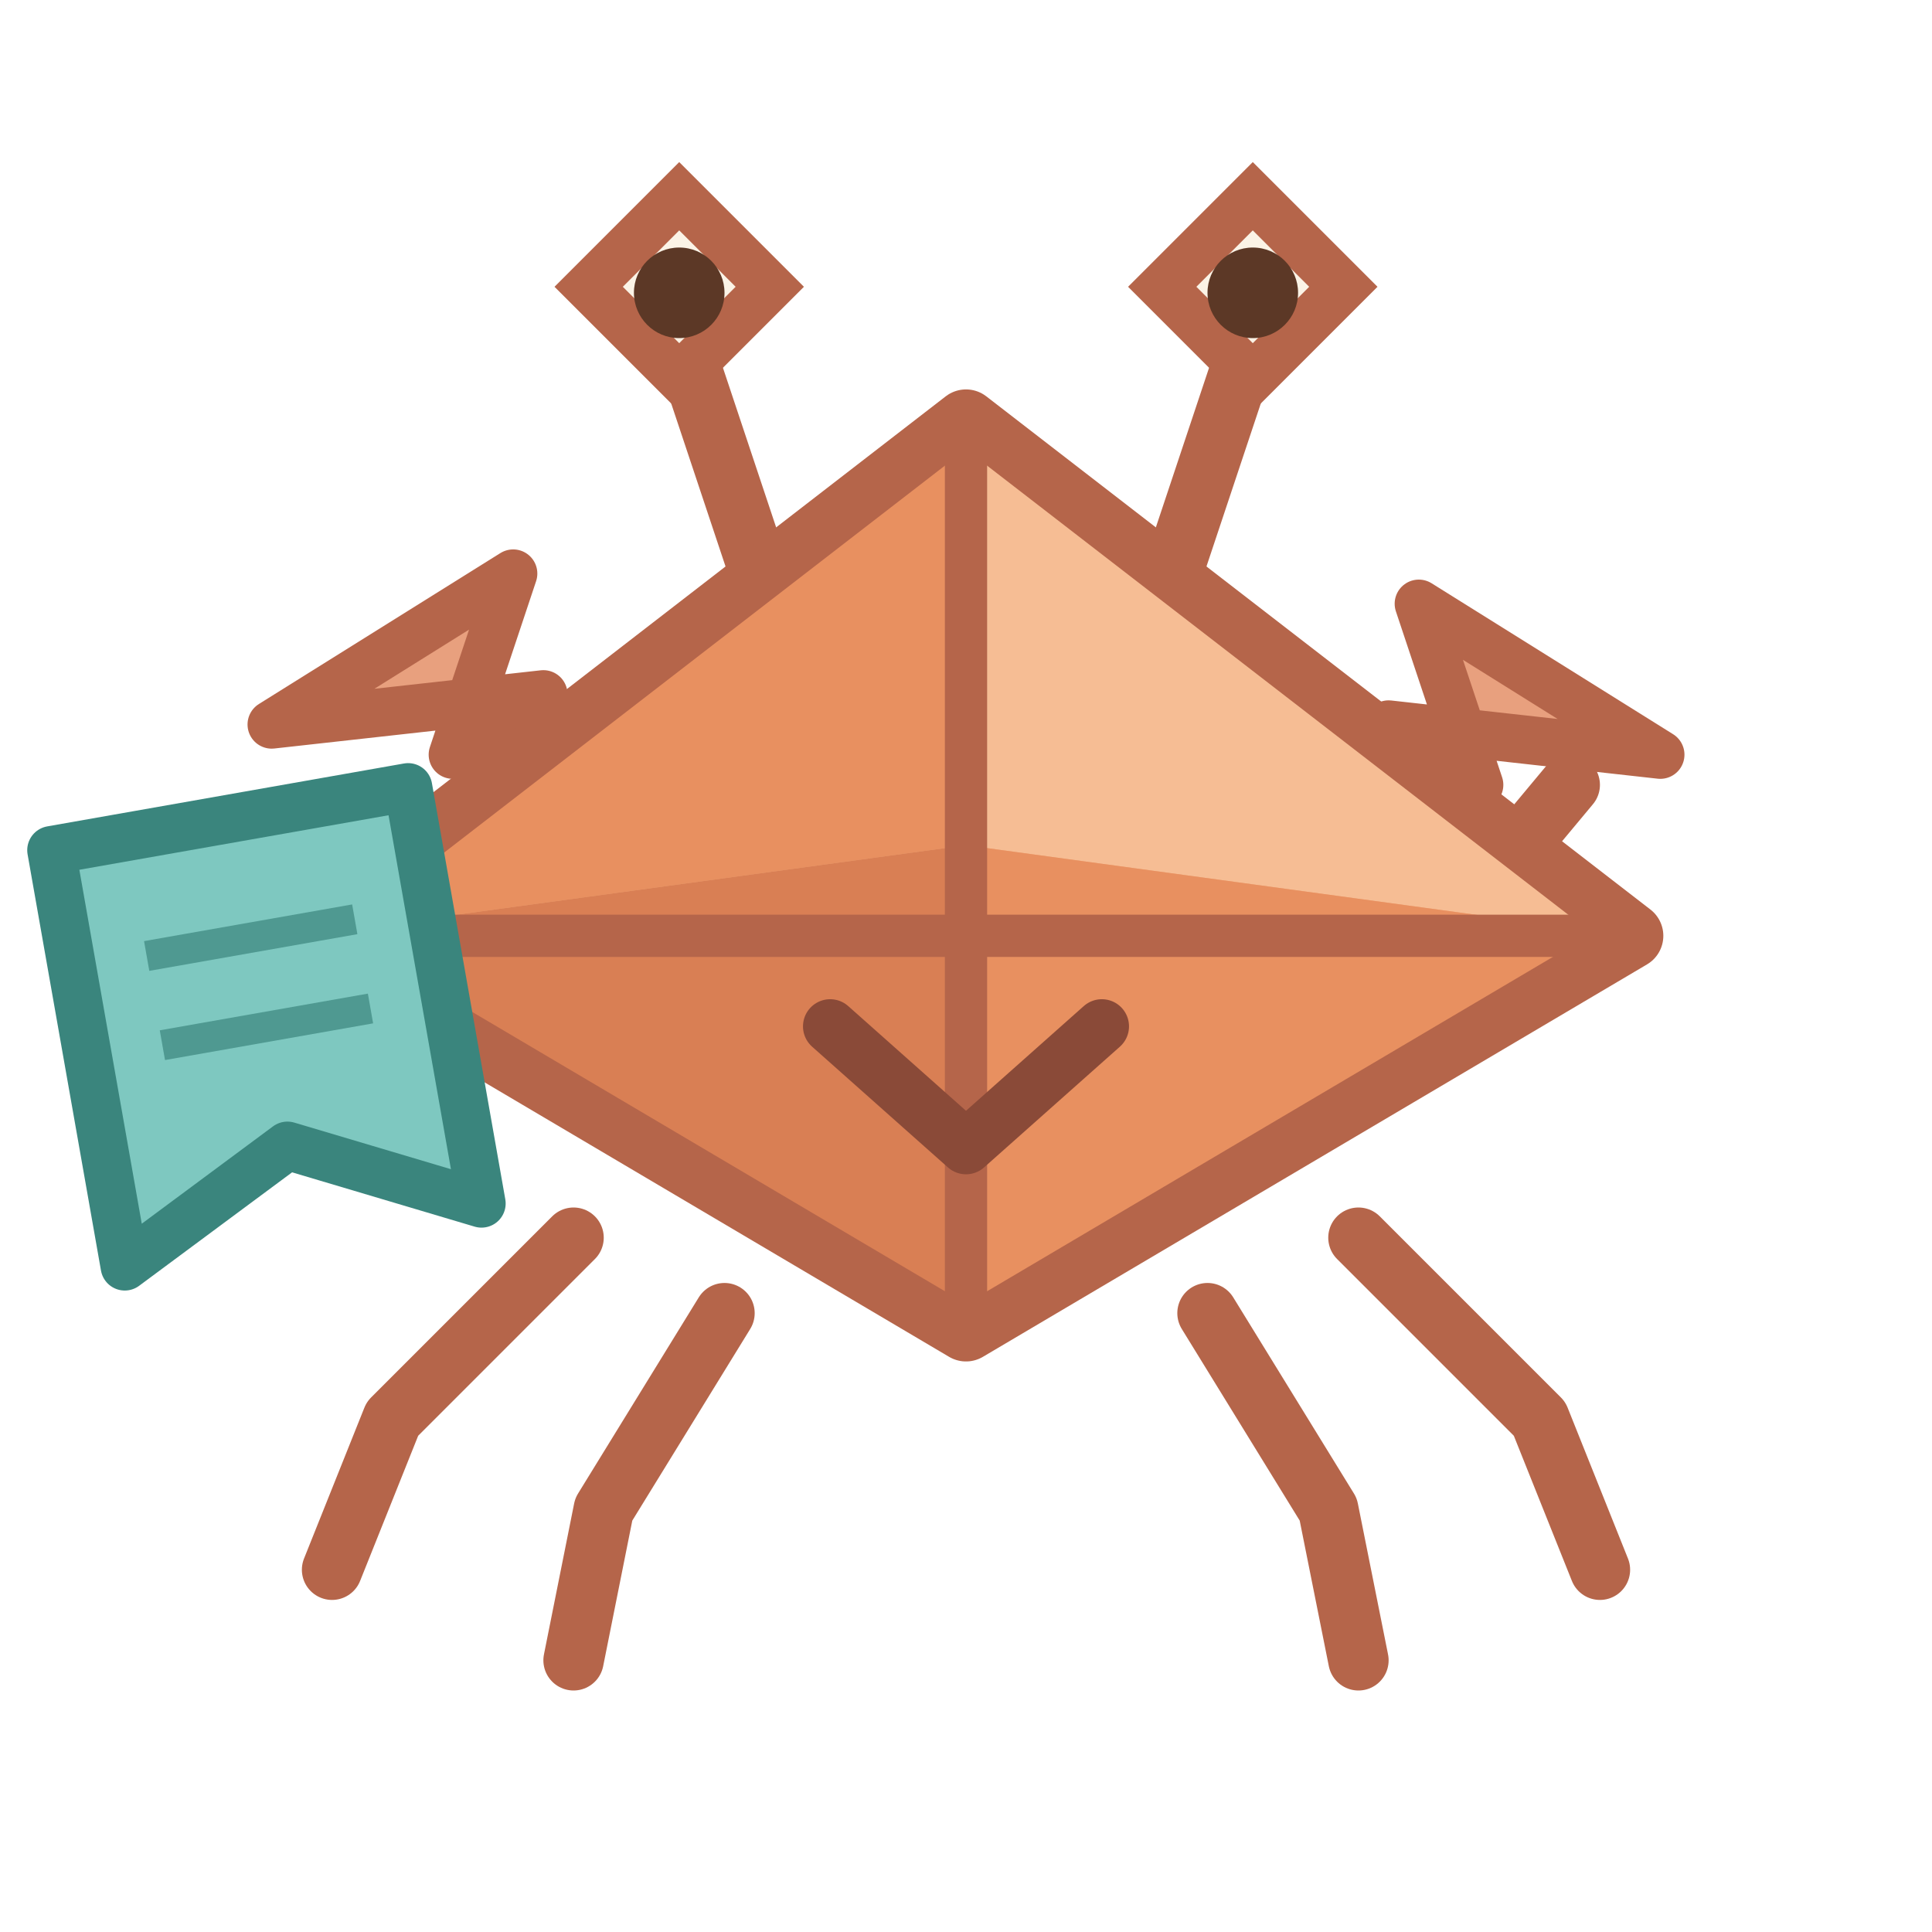
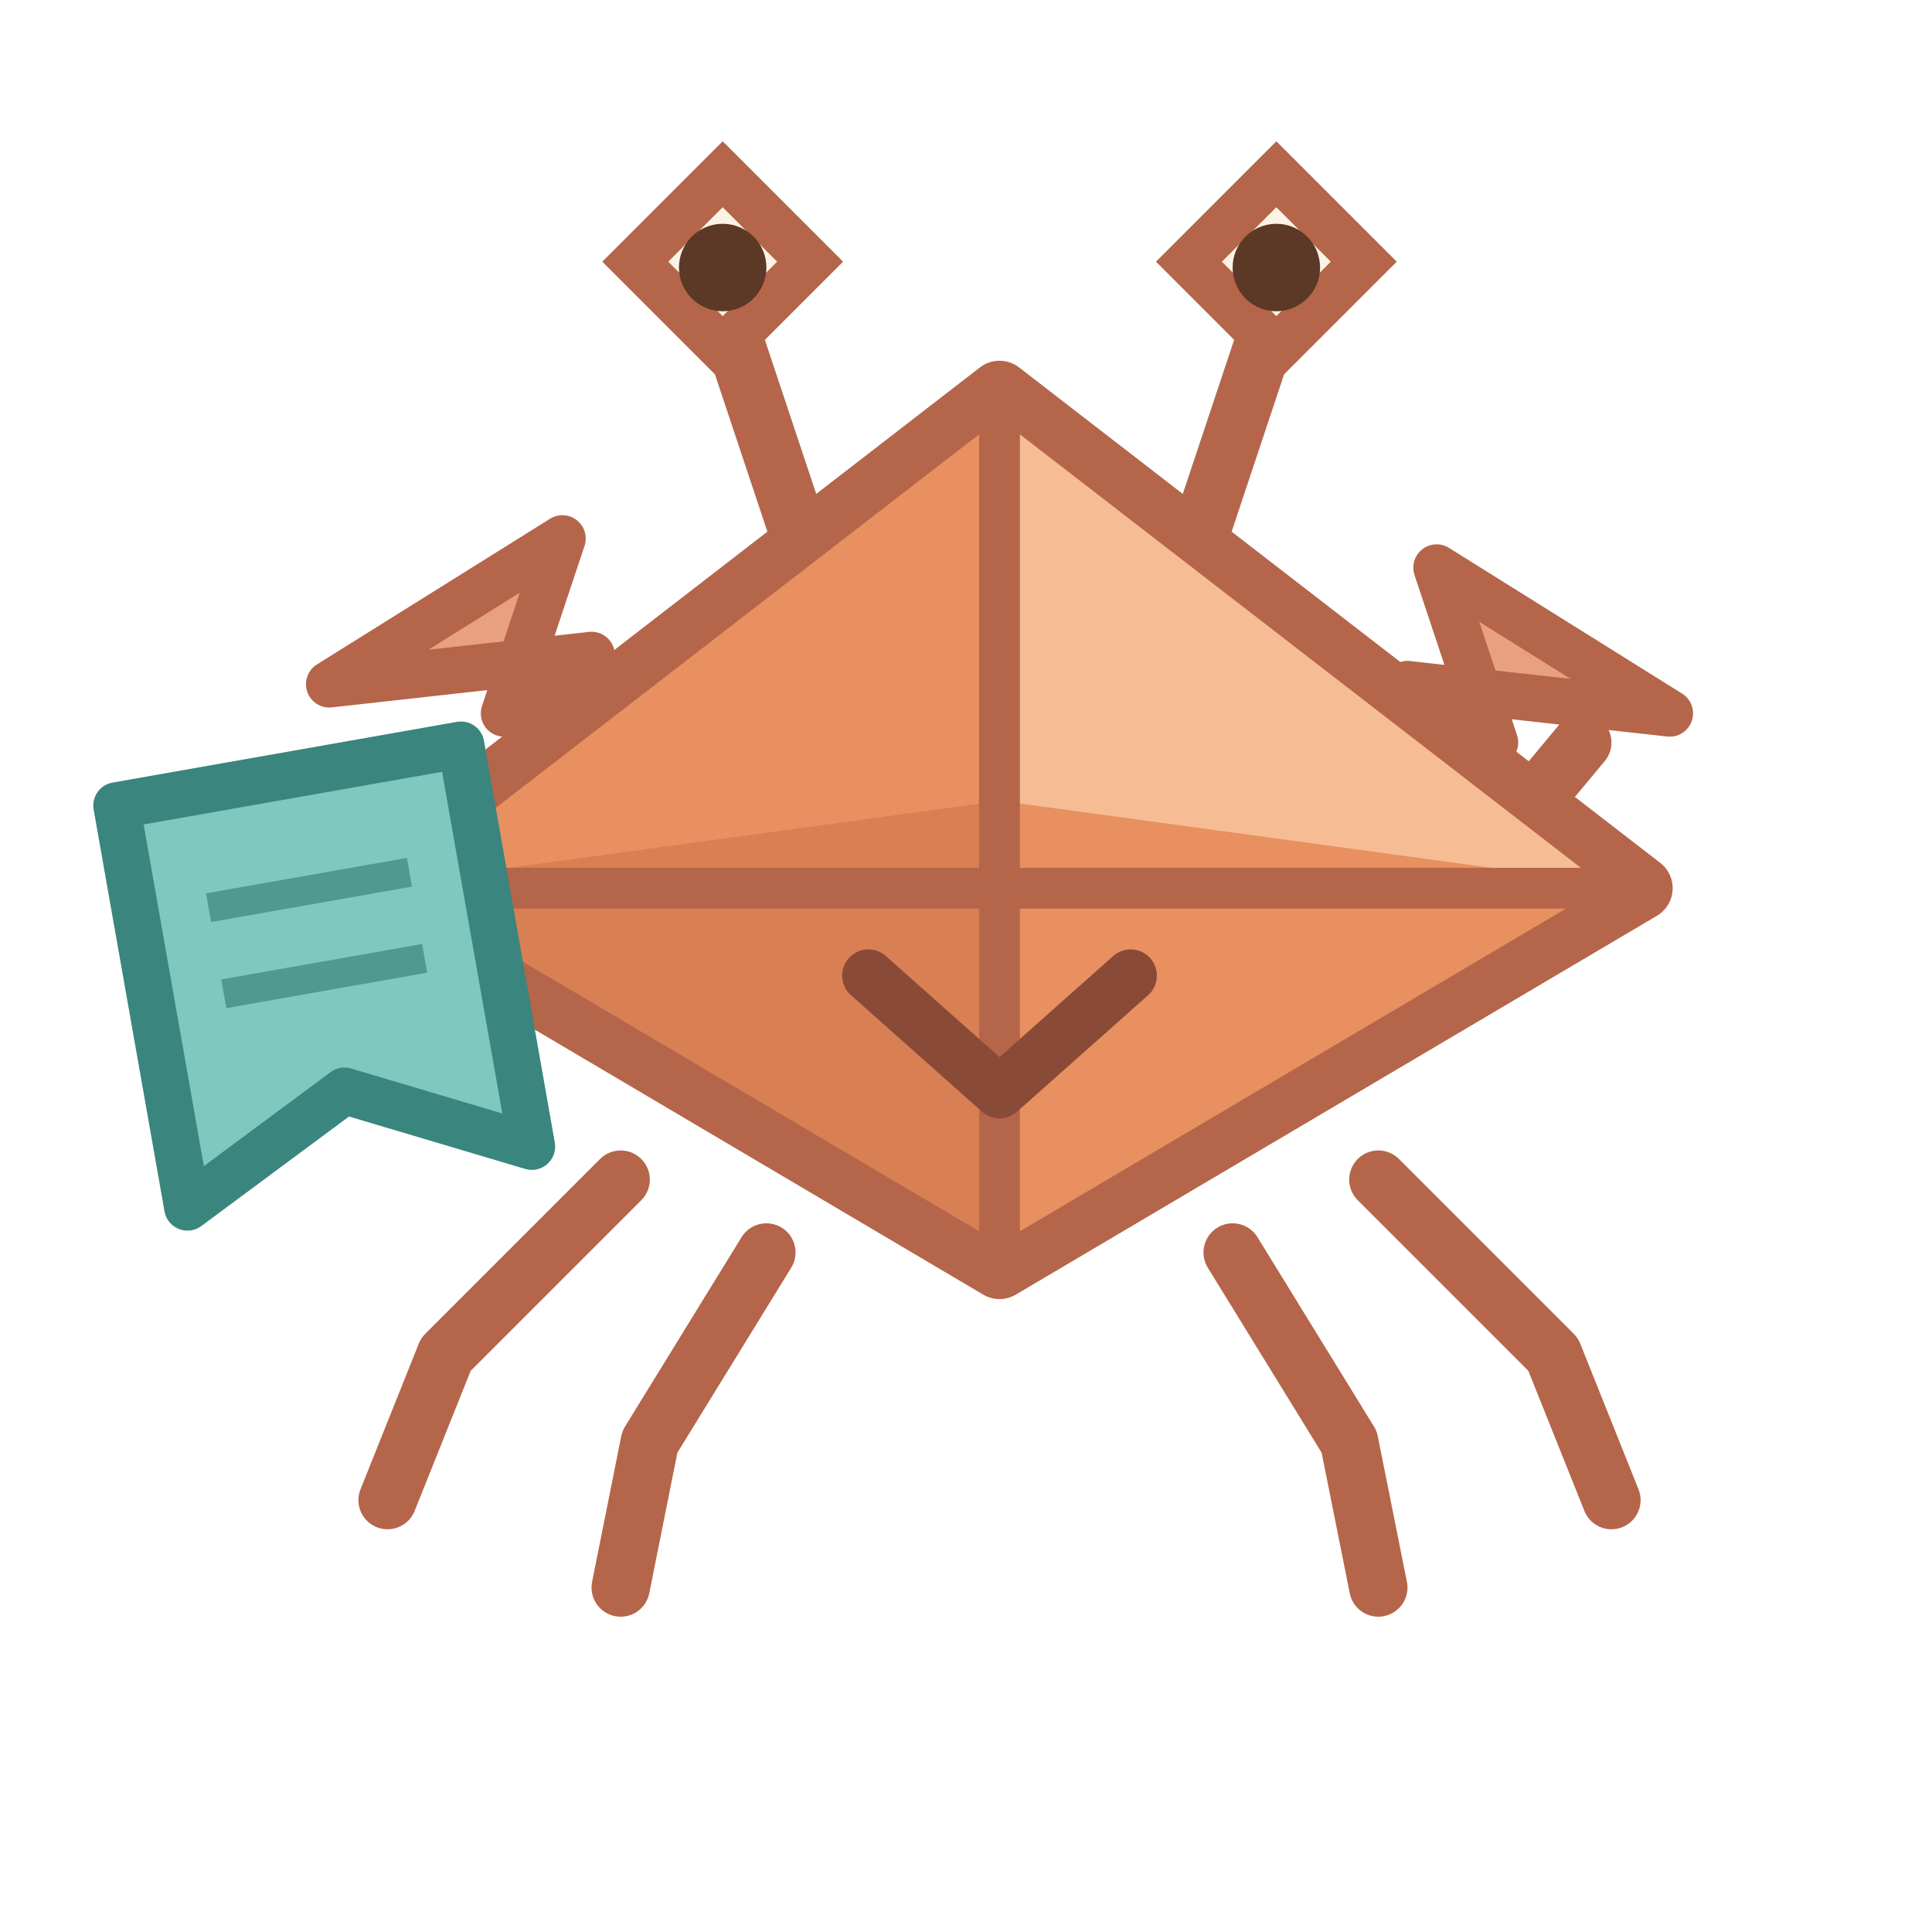
- <svg xmlns="http://www.w3.org/2000/svg" viewBox="0 0 64 64">
+ <svg xmlns="http://www.w3.org/2000/svg" viewBox="-2.3 0.52 66.3 66.3">
  <g fill="none" stroke="#b5654a" stroke-width="2" stroke-linecap="round" stroke-linejoin="round">
    <path d="M19 41 L13 47 L11 52" />
    <path d="M24 43.5 L20 50 L19 55" />
    <path d="M45 41 L51 47 L53 52" />
    <path d="M40 43.5 L44 50 L45 55" />
    <path d="M17 32 L12 27" />
    <path d="M47 32 L52 26" />
    <path d="M25 18.5 L23 12.5" />
    <path d="M39 18.5 L41 12.5" />
  </g>
  <path d="M19.5 9.5 L22.5 6.5 L25.5 9.5 L22.5 12.5 Z" fill="#fbf3e6" stroke="#b5654a" stroke-width="1.6" />
  <path d="M38.5 9.5 L41.5 6.5 L44.5 9.5 L41.5 12.5 Z" fill="#fbf3e6" stroke="#b5654a" stroke-width="1.6" />
  <circle cx="22.5" cy="9.7" r="1.5" fill="#5c3826" />
  <circle cx="41.5" cy="9.7" r="1.5" fill="#5c3826" />
  <path d="M9 24 L17 19 L15 25 L18 23 Z" fill="#e8a07e" stroke="#b5654a" stroke-width="1.6" stroke-linejoin="round" />
  <path d="M55 25 L47 20 L49 26 L46 24 Z" fill="#e8a07e" stroke="#b5654a" stroke-width="1.6" stroke-linejoin="round" />
  <path d="M10 31 L32 14 L54 31 L32 44 Z" fill="#f0a878" stroke="#b5654a" stroke-width="2.2" stroke-linejoin="round" />
  <path d="M10 31 L32 14 L32 28 Z" fill="#e89060" />
  <path d="M54 31 L32 14 L32 28 Z" fill="#f6bd94" />
  <path d="M10 31 L32 28 L32 44 Z" fill="#d97f54" />
  <path d="M54 31 L32 28 L32 44 Z" fill="#e89060" />
  <g fill="none" stroke="#b5654a" stroke-width="1.4" stroke-linejoin="round">
    <path d="M10 31 L32 14 L54 31 L32 44 Z" />
    <path d="M32 14 L32 44 M10 31 L54 31" />
  </g>
  <path d="M27.5 34 L32 38 L36.5 34" fill="none" stroke="#8a4a38" stroke-width="1.8" stroke-linecap="round" stroke-linejoin="round" />
  <g transform="rotate(-10 9 35)">
    <path d="M3 27 L15 27 L15 41 L9 38 L3 41 Z" fill="#7ec8c0" stroke="#3a857d" stroke-width="1.6" stroke-linejoin="round" />
    <path d="M5.5 31 L12.5 31 M5.5 34 L12.5 34" stroke="#3a857d" stroke-width="1" opacity="0.7" />
  </g>
</svg>
